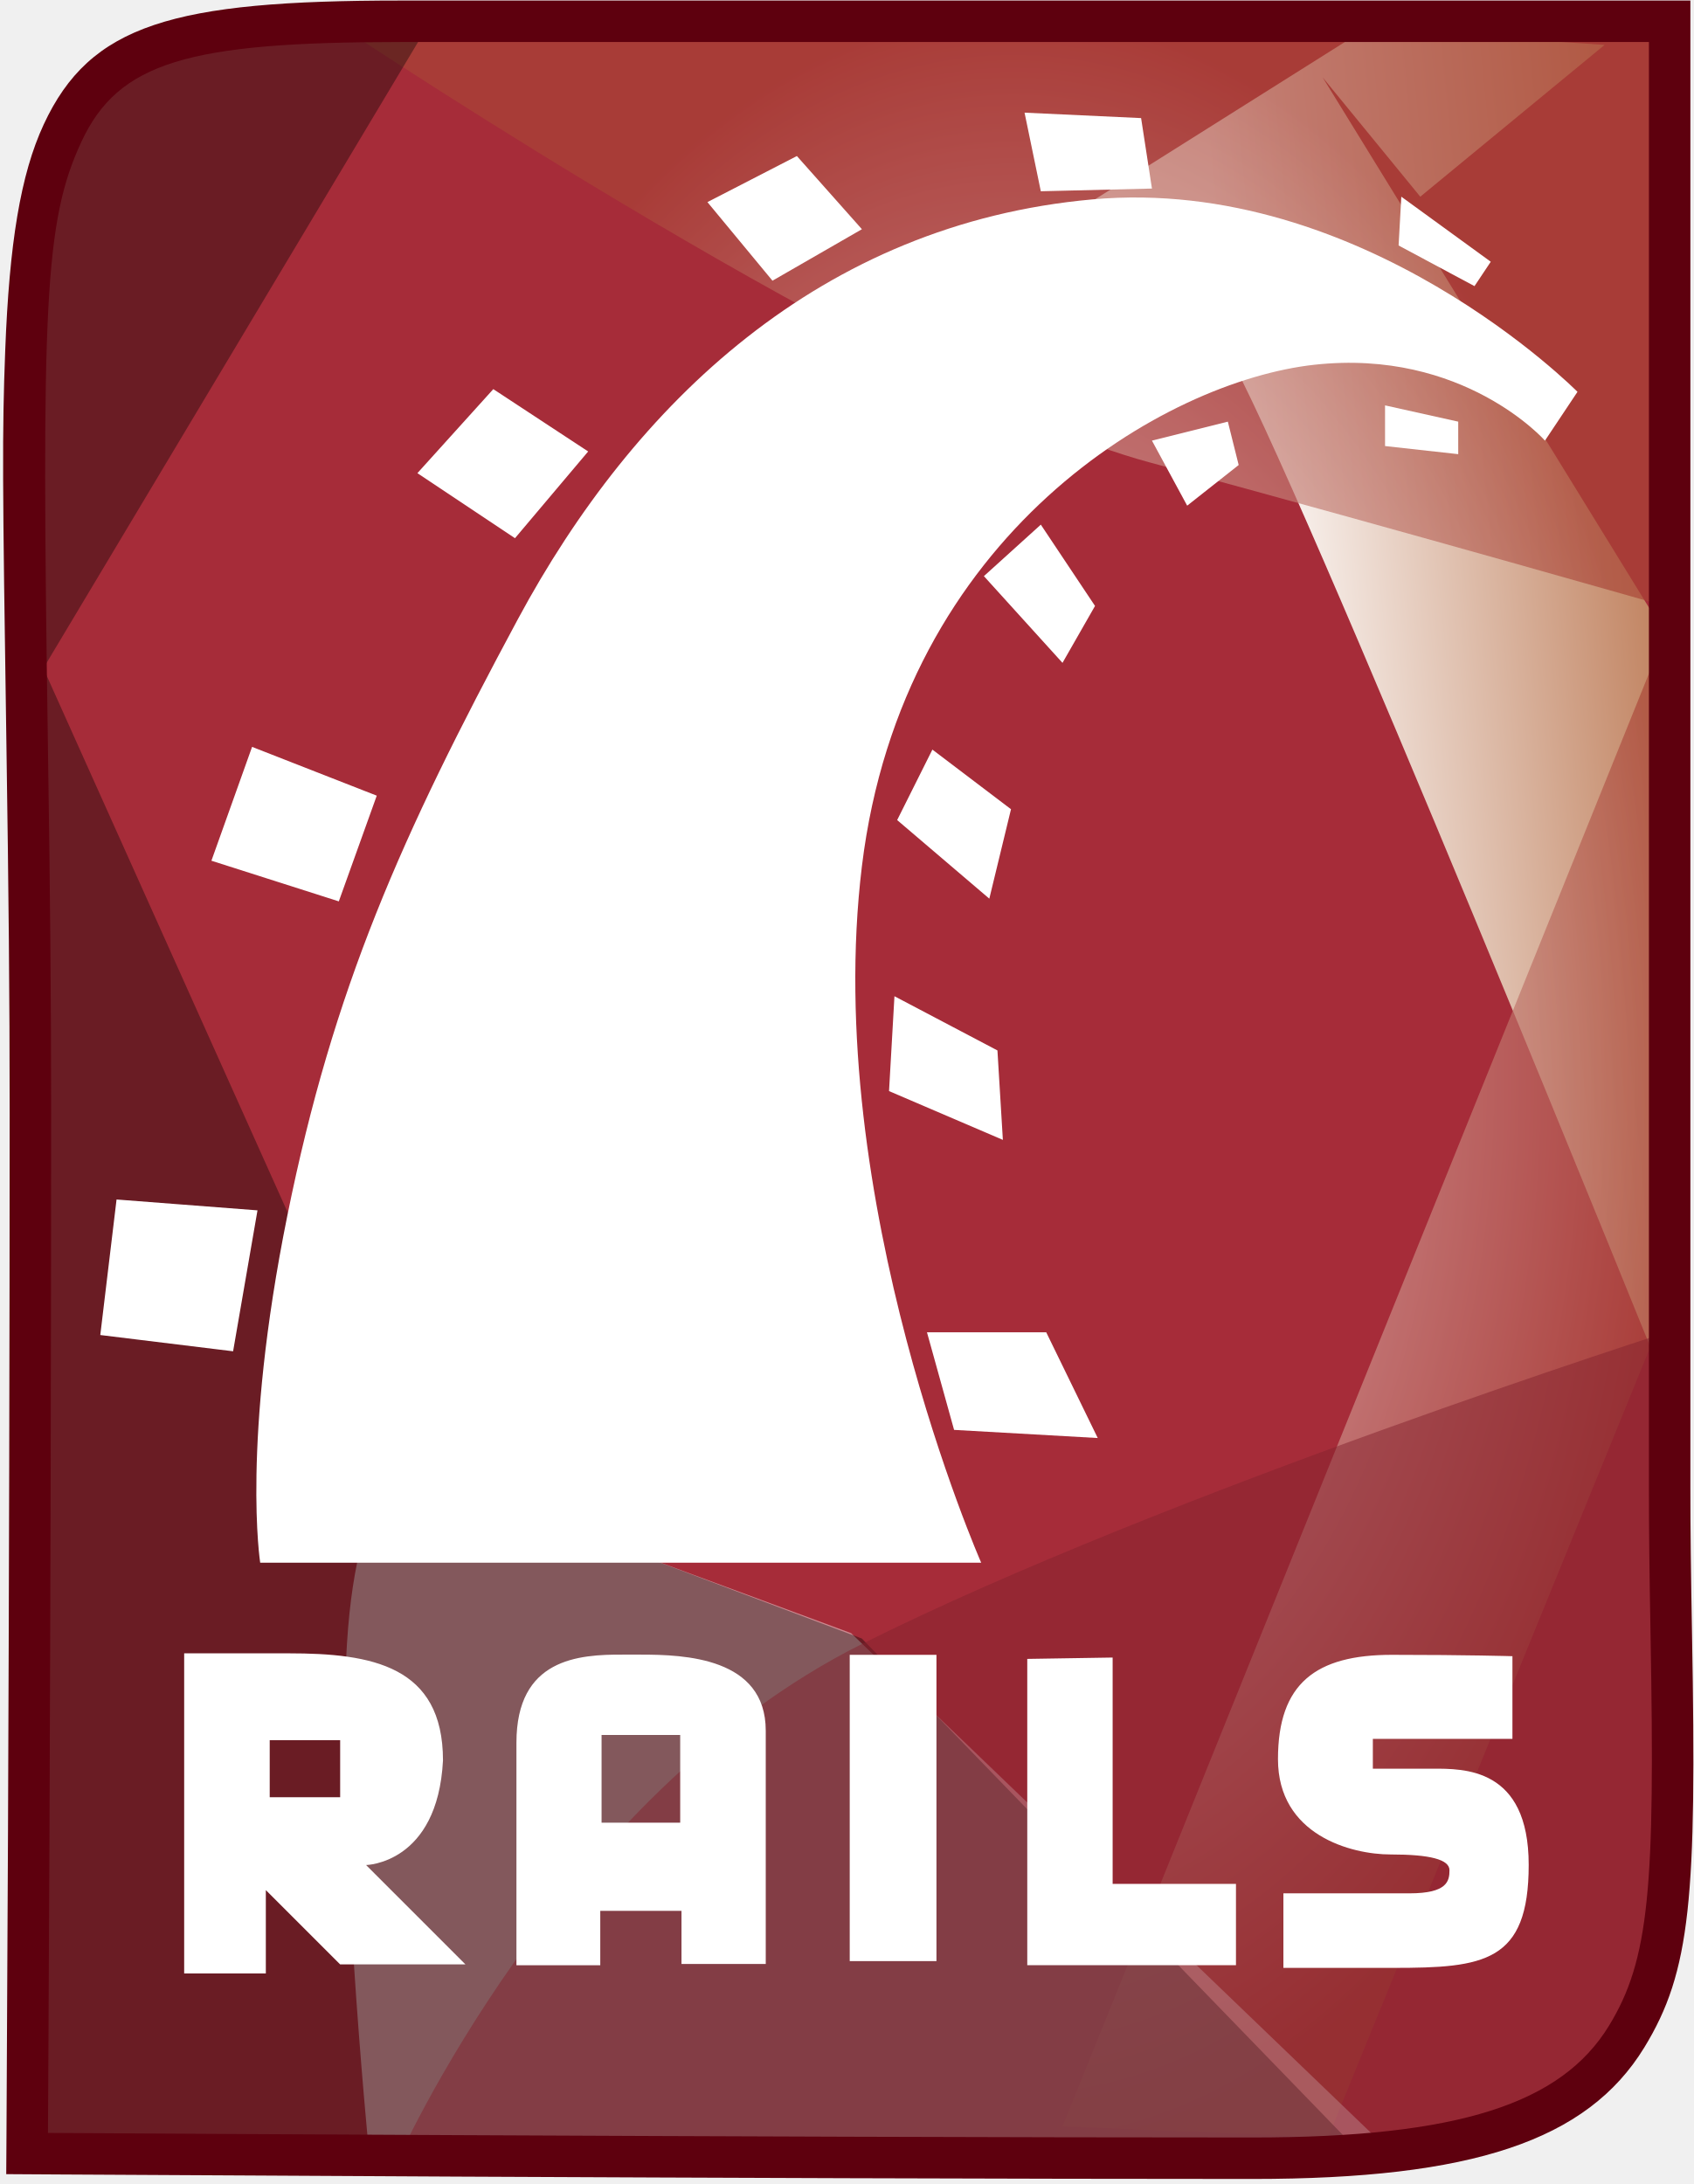
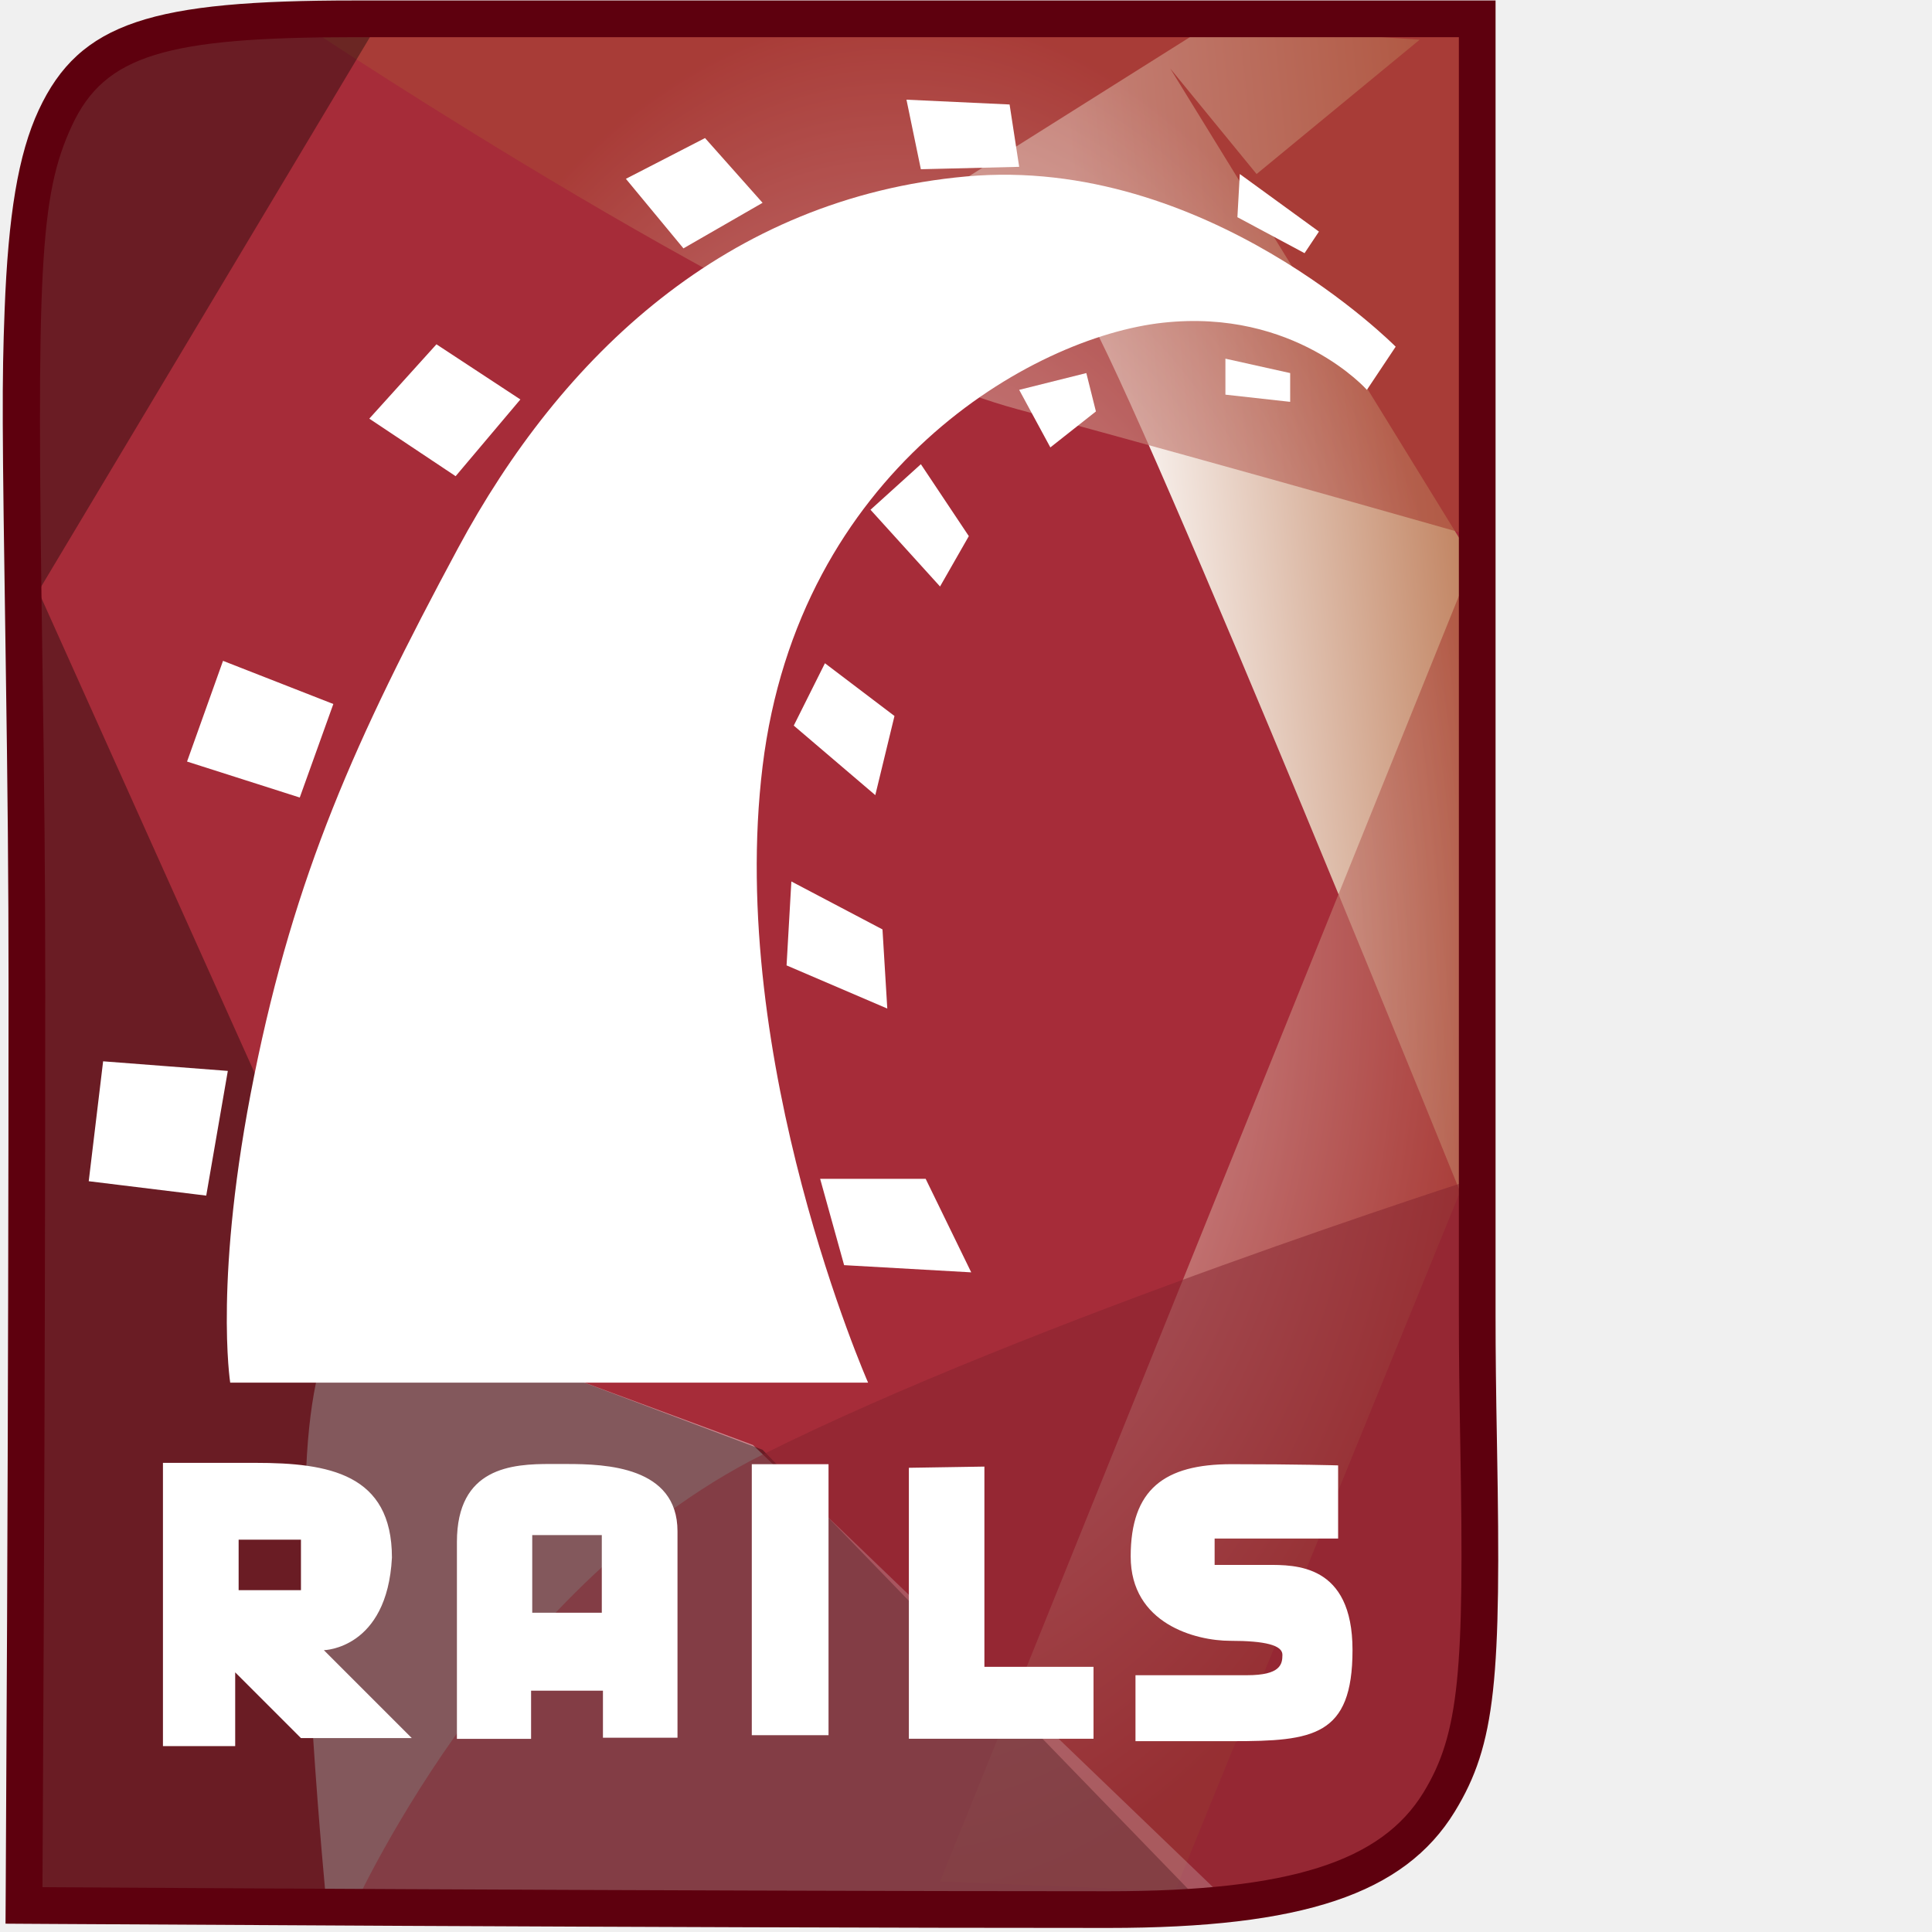
- <svg xmlns="http://www.w3.org/2000/svg" width="1939" height="2500" preserveAspectRatio="xMinYMin meet" viewBox="0 0 256 330">
+ <svg xmlns="http://www.w3.org/2000/svg" width="60" height="60" preserveAspectRatio="xMinYMin meet" viewBox="0 0 256 330">
  <defs>
    <radialGradient id="b" r="50.521%" fx="50%" fy="50%">
      <stop offset="0%" stop-color="#FFF" />
      <stop offset="100%" stop-color="#A94436" />
    </radialGradient>
    <linearGradient id="a" x1="35.204%" x2="101.159%" y1="65.079%" y2="50%">
      <stop offset="0%" stop-color="#FFF" />
      <stop offset="100%" stop-color="#C0815E" />
    </linearGradient>
  </defs>
  <path fill="#A62C39" d="M4.096 325.463s.497-77.984.497-157.26C4.593 14.654-8.346 3.217 60.55 3.217H252.32v221.483c0 72.91 13.629 101.472-62.994 101.472-76.622 0-185.229-.708-185.229-.708z" />
  <path fill="url(#a)" d="M1.887 29.917s12.288 2.458 22.938 20.48c10.65 18.023 67.176 158.11 67.176 158.11V94.634L39.57 9.437 54.317 27.46 82.17 4.52 46.125 2.064 1.887 29.917z" transform="translate(160.318 2.266)" />
  <path fill="url(#b)" d="M3.102.889s81.102 54.068 120.425 64.718c39.322 10.65 79.464 22.15 79.464 22.15l-92.572 229.35 40.142 1.638 52.43-128.604L201.352.07 3.102.89z" opacity=".668" transform="translate(50.147 4.26)" />
  <path fill="#FFF" fill-opacity=".44" d="M128.617 246.817l82.419 79.22-155.33-1.394s-4.915-49.972-3.276-76.187c1.638-26.215 9.83-26.215 9.83-26.215l66.357 24.576z" />
  <path fill-opacity=".362" d="M206.443 326.282l-76.188-78.645-69.633-26.215L6.554 100.997 63.899 5.15H27.163L9.831 18.257 4.096 29.726v296.556h202.347z" />
  <path fill="#83222D" d="M253.138 200.942s-77.006 24.576-122.883 47.514c-45.876 22.939-70.452 78.645-70.452 78.645s98.306-4.915 135.17-3.277c36.865 1.639 54.069 1.639 57.346-49.972 3.277-51.61.819-72.91.819-72.91z" opacity=".5" />
  <path fill="#FFF" d="M27.833 249.867v48.385h12.34v-12.603l11.232 11.231H70.34l-15.018-15.018s10.805-.174 11.623-15.801c0-14.337-10.817-16.194-23.31-16.194H27.833zm12.928 13.125h10.644v8.619H40.76v-8.62zM94.173 250.063c-6.756-.038-16.128.589-16.128 13.32v33.628h12.668v-8.227h12.275v8.031h12.733v-35.26c0-11.06-12.287-11.492-18.87-11.492-.823 0-1.712.007-2.678 0zm-3.264 12.145h11.883v13.255H90.91v-13.255zM128.412 250.095h13.107v46.286h-13.107zM155.242 250.71v46.285h31.54v-12.288h-18.638v-34.203l-12.902.205zM228.561 250.3v12.493h-21.094v4.505h9.011c4.71 0 14.541-.204 14.541 14.542 0 14.745-6.758 15.565-20.48 15.565h-16.59V286.14h19.047c5.735 0 6.051-1.866 6.051-3.493 0-1.627-2.932-2.383-8.895-2.383-5.962 0-17.022-2.93-17.022-14.4 0-11.468 5.735-15.77 17.204-15.77 11.469 0 18.227.206 18.227.206z" />
  <g fill="#FFF">
    <path d="M39.322 236.168h108.956s-24.167-54.887-18.023-105.27c6.145-50.381 45.877-73.319 68.405-75.777 22.529-2.457 34.817 11.47 34.817 11.47l4.915-7.374s-32.359-32.768-73.32-29.082c-40.96 3.687-69.224 30.72-86.837 63.49-17.613 32.768-27.853 55.706-34.817 90.113-6.963 34.407-4.096 52.43-4.096 52.43zM17.613 181.28l21.3 1.64-3.687 21.299-20.07-2.458 2.457-20.48zM51.201 136.224l5.735-15.975-18.842-7.373-6.145 17.204 19.252 6.144zM77.826 81.336L88.885 68.23l-14.336-9.421-11.47 12.698 14.747 9.83zM106.908 30.545l9.83 11.878 13.517-7.782-9.83-11.06-13.517 6.964zM154.832 17.028l2.458 11.878 16.794-.41-1.639-10.649-17.613-.82z" />
    <path d="M211.768 29.726l-.41 7.373 11.469 6.144 2.458-3.687-13.517-9.83zM209.31 61.265v6.145l11.06 1.228v-4.915l-11.06-2.458zM174.084 66.59l5.324 9.831 7.783-6.144-1.638-6.554-11.47 2.867zM157.29 79.288l8.192 12.288-4.916 8.602-11.878-13.107 8.602-7.783zM140.905 113.286l-5.325 10.65 13.927 11.878 3.277-13.517-11.879-9.011zM135.17 150.56l-.818 14.336 17.203 7.373-.82-13.517-15.564-8.192zM140.086 201.351l4.096 14.746 21.71 1.23-7.783-15.976h-18.023z" />
  </g>
  <path fill="#5E000E" d="M7.23 325.483l.006-.896.016-2.611.056-9.92c.058-10.688.116-22.615.17-35.481.156-36.76.249-73.683.249-108.371 0-17.874-.154-33.483-.483-55.323-1.006-66.73-.522-79.44 5.048-91.433C17.888 9.4 28.392 6.35 60.55 6.35H252.32l-3.134-3.134v221.483c0 6.797.073 12.662.25 22.541.686 38.077-.157 48.904-6.303 58.938-7.188 11.737-22.663 16.859-53.807 16.859-17.583 0-38.269-.04-61.423-.116-18.624-.06-38.366-.141-58.68-.238a49757.97 49757.97 0 0 1-63.832-.346l-1.274-.008 3.114 3.154zm-6.288 3.094l3.134.02a10459.048 10459.048 0 0 0 4.952.03 49763.195 49763.195 0 0 0 60.163.324c20.318.097 40.063.178 58.691.239 23.16.075 43.852.115 61.443.115 33.108 0 50.524-5.764 59.153-19.853 7.07-11.543 7.938-22.703 7.225-62.324-.177-9.844-.25-15.679-.25-22.429V.082H60.55C26.07.082 13.626 3.694 6.607 18.807 3.098 26.362 1.403 36.821.788 52.98.314 65.432.363 72.295.977 112.976c.328 21.811.482 37.391.482 55.228 0 34.678-.094 71.592-.249 108.344a29153.399 29153.399 0 0 1-.227 45.39l-.015 2.61-.026 4.03z" />
</svg>
